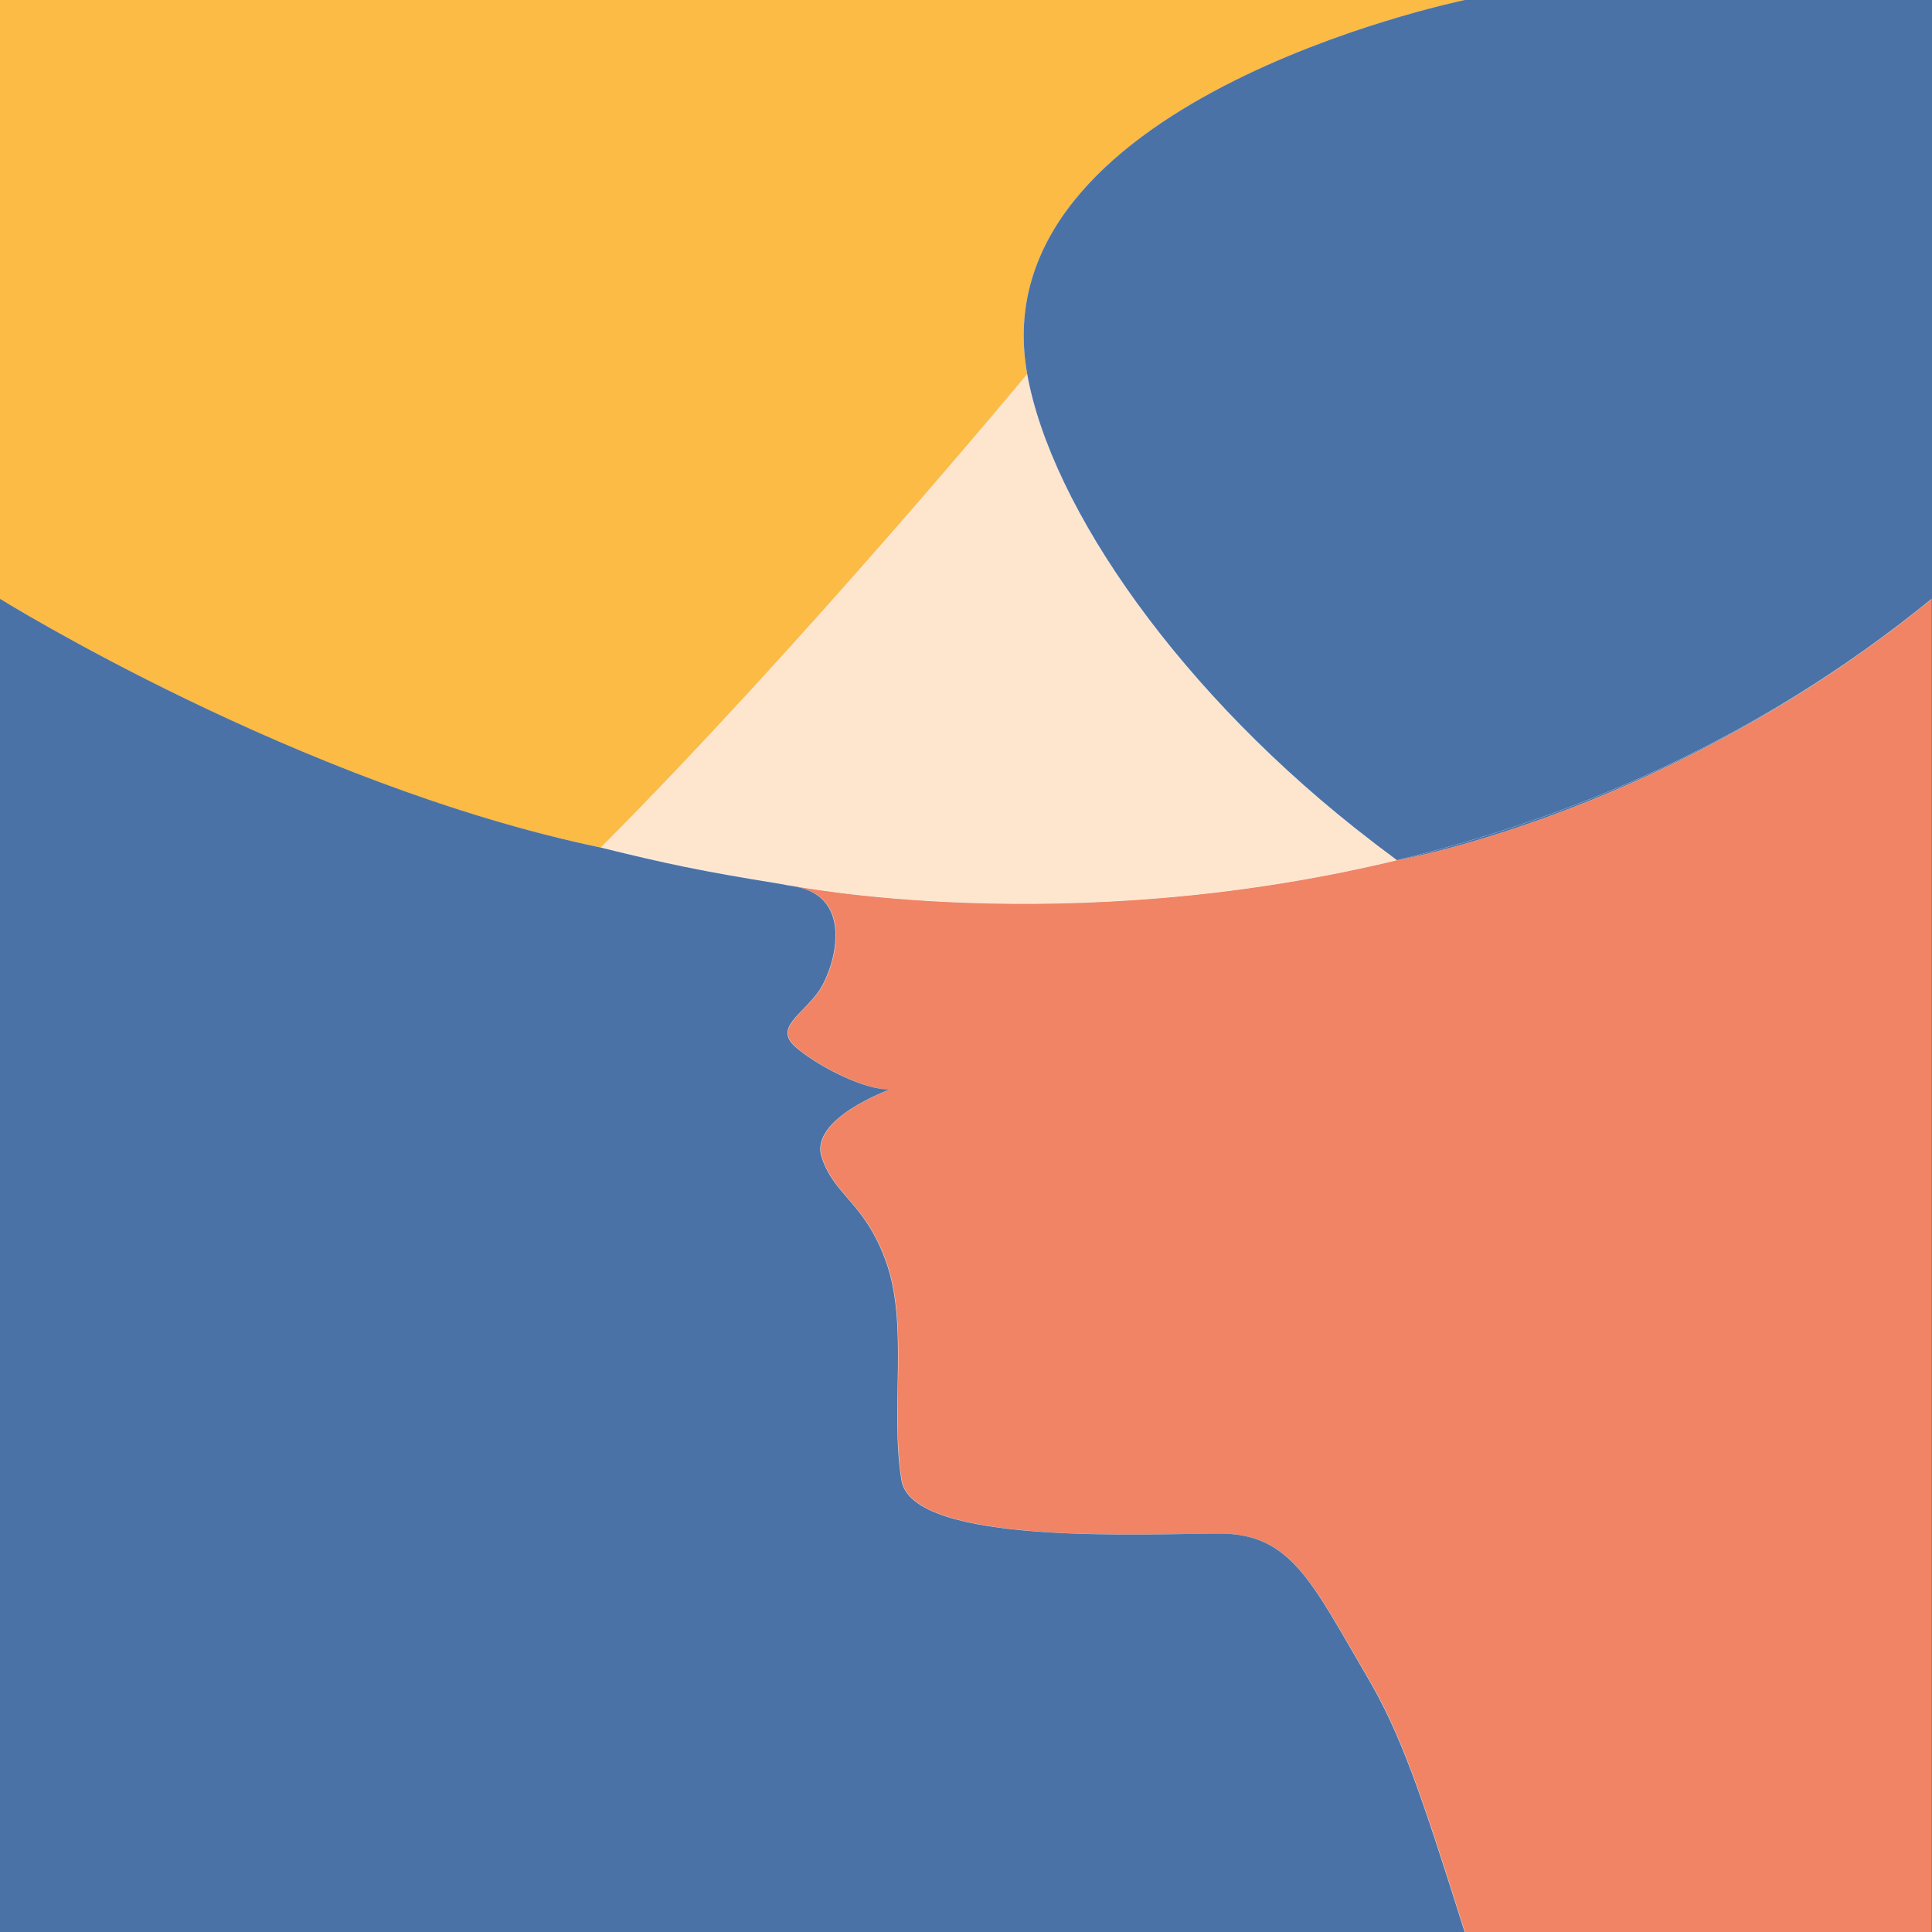
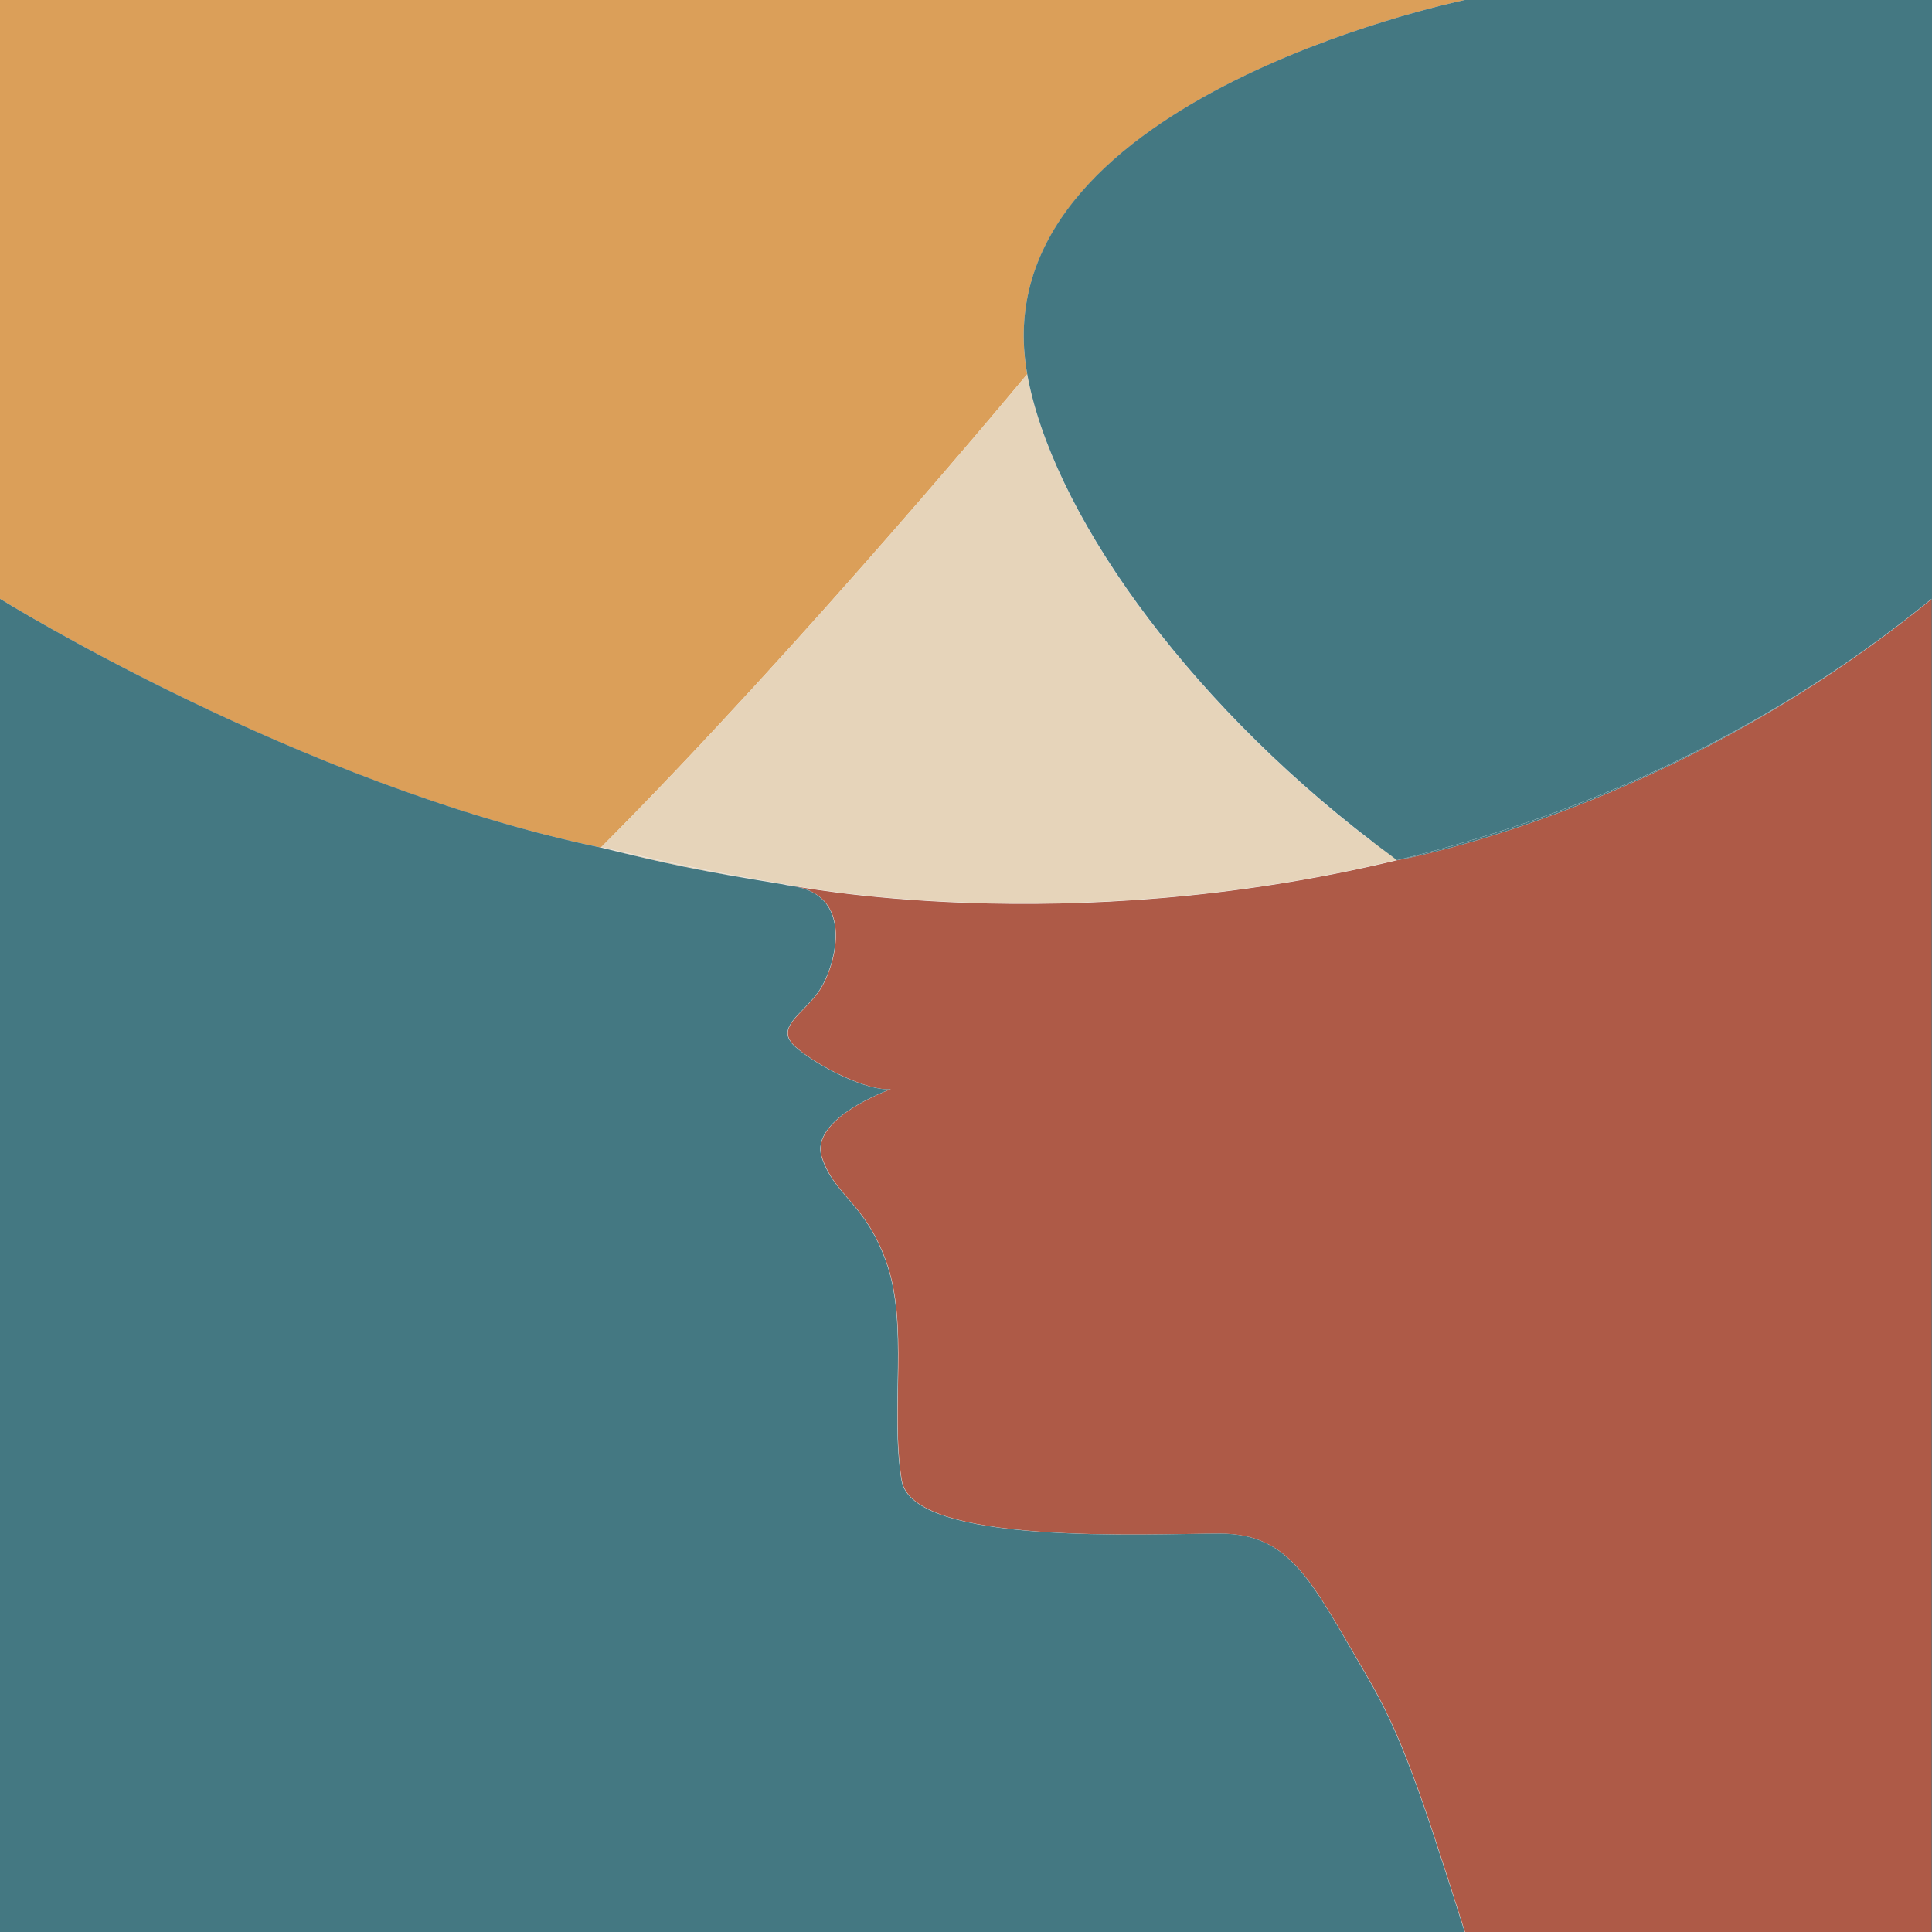
- <svg xmlns="http://www.w3.org/2000/svg" version="1.1" viewBox="0 0 566.9 566.9">
-   <defs>
-     <style>
-       .st0 {
-         fill: #4a72a6;
-       }
- 
-       .st1 {
-         fill: #fee5cd;
-       }
- 
-       .st2 {
-         fill: #fff;
-         stroke: #1d1d1b;
-         stroke-miterlimit: 10;
-         stroke-width: .2px;
-       }
- 
-       .st3 {
-         fill: #fbbb45;
-       }
- 
-       .st4 {
-         display: none;
-       }
- 
-       .st5 {
-         fill: #f08464;
-       }
-     </style>
-   </defs>
-   <g id="Calque_2">
-     <g>
-       <path class="st3" d="M429.9,0H0h429.8s0,0,0,0Z" />
-       <path class="st3" d="M176.4,248.6c59.3-59.5,125-138.8,125-138.8,0,0,0,0,0,0,0,0,0,0,0,0C287.2,30.1,426.7.7,429.8,0H0S0,175.7,0,175.7c0,0,87.6,54.6,176.3,73,0,0,0,0,0,0Z" />
-       <path class="st5" d="M410,252.4c-97.6,23.6-178.1,7.4-178.1,7.4-.9-.1-1.7-.3-2.6-.4,1.2.2,2.5.4,3.9.7,17.9,3,11.9,23.9,7.1,30.8-4.8,6.9-13.3,10.7-6.7,16.4s21,12.9,27.8,12.3c0,0-24,8.6-20.2,20,3.8,11.4,12.5,13.1,18.8,30.4,6.8,18.7,1.2,43.3,4.6,64.3,3.1,19.3,72.5,15.7,93.4,15.7s27,14.4,42.9,41.4c10.3,17.4,16,34.4,29,75.6h137V175.7c-76.7,62.9-156.9,76.7-156.9,76.7,0,0,0,0,0,0Z" />
-       <path class="st5" d="M176.3,248.6s0,0,0,0c0,0,0,0,0,0,0,0,0,0,0,0,0,0,0,0,0,0Z" />
-       <path class="st5" d="M176.4,248.6s0,0,0,0c0,0,0,0,0,0,0,0,0,0,0,0Z" />
-       <polygon class="st5" points="301.4 109.8 301.4 109.8 301.4 109.8 301.4 109.8" />
-       <path class="st1" d="M176.3,248.7c19,4.7,29.4,6.9,52.9,10.7-16.9-2.9-24.2-4.3-52.9-10.7,0,0,0,0,0,0Z" />
-       <path class="st1" d="M402.9,247.2c-56.4-43.1-94.5-98.1-101.5-137.4h0s-65.7,79.3-125,138.8c0,0,0,0,0,0,0,0,0,0,0,0,28.7,6.4,36,7.8,52.9,10.7.8.1,1.7.3,2.6.4,0,0,80.6,16.2,178.1-7.4-2.4-1.7-4.7-3.5-7-5.3Z" />
-       <rect class="st0" x="439.9" y="0" width="126.9" height="0" />
-       <path class="st0" d="M429.9,0s0,0,0,0h10.1s-10.1,0-10.1,0c0,0,0,0,0,0h0Z" />
-       <rect class="st0" x="439.9" y="0" width="126.9" height="0" />
-       <path class="st0" d="M410,252.4s80.2-13.9,156.9-76.7c-50.9,41.5-106.2,64.5-156.9,76.7,0,0,0,0,0,0Z" />
-       <rect class="st0" x="439.9" y="0" width="126.9" height="0" />
-       <polygon class="st0" points="439.9 0 429.9 0 429.9 0 439.9 0 439.9 0" />
-       <path class="st0" d="M566.8,0h0s-126.9,0-126.9,0h0s-10.1,0-10.1,0h0c-3.2.7-142.6,30.1-128.4,109.7,0,0,0,0,0,0,0,0,0,0,0,0,7,39.2,45.1,94.3,101.5,137.4,2.3,1.8,4.7,3.5,7,5.3,50.7-12.2,106-35.2,156.9-76.7v391.3h-137c-13-41.2-18.7-58.2-29-75.6-15.9-27.1-22-41.4-42.9-41.4s-90.3,3.7-93.4-15.7c-3.4-21,2.2-45.6-4.6-64.3-6.3-17.3-15-19-18.8-30.4-3.8-11.4,20.2-20,20.2-20-6.9.6-21.2-6.6-27.8-12.3s1.9-9.5,6.7-16.4c4.8-6.9,10.8-27.8-7.1-30.8-1.3-.2-2.6-.4-3.9-.7-23.6-3.8-33.9-6-52.9-10.7,0,0,0,0,0,0,0,0,0,0,0,0,0,0,0,0,0,0C87.6,230.2,0,175.7,0,175.7v391.3h566.9S566.9,0,566.9,0h0Z" />
-     </g>
+ <svg xmlns="http://www.w3.org/2000/svg" viewBox="0 0 566.9 566.9">
+   <g id="zone-1" data-color-id="YL003">
+     <path class="st3" d="M429.9,0H0h429.8s0,0,0,0Z" fill="#db9f59" />
+     <path class="st3" d="M176.4,248.6c59.3-59.5,125-138.8,125-138.8,0,0,0,0,0,0,0,0,0,0,0,0C287.2,30.1,426.7.7,429.8,0H0S0,175.7,0,175.7c0,0,87.6,54.6,176.3,73,0,0,0,0,0,0Z" fill="#db9f59" />
  </g>
-   <g id="Calque_1" class="st4">
-     <line class="st2" x1="-7.5" y1="175.7" x2="5.3" y2="175.7" />
-     <line class="st2" x1="429.9" y1="-9.2" x2="429.9" y2="12.2" />
-     <line class="st2" x1="429.9" y1="556.2" x2="429.9" y2="577.6" />
-     <path class="st2" d="M582.4,176.3" />
-     <path class="st2" d="M552.5,176.3" />
-     <line class="st2" x1="-7.5" y1="175.7" x2="5.3" y2="175.7" />
-     <line class="st2" x1="429.9" y1="-9.2" x2="429.9" y2="12.2" />
-     <line class="st2" x1="429.9" y1="556.2" x2="429.9" y2="577.6" />
-     <line class="st2" x1="552.5" y1="175.7" x2="582.4" y2="175.7" />
-     <line class="st2" x1="579.4" y1="175.7" x2="602.9" y2="175.7" />
-     <line class="st2" x1="1016.8" y1="-9.2" x2="1016.8" y2="12.2" />
-     <line class="st2" x1="1016.8" y1="556.2" x2="1016.8" y2="577.6" />
-     <line class="st2" x1="1139.4" y1="175.7" x2="1169.4" y2="175.7" />
-     <line class="st2" x1="-7.5" y1="762.6" x2="5.3" y2="762.6" />
-     <line class="st2" x1="429.9" y1="577.7" x2="429.9" y2="599.1" />
-     <line class="st2" x1="429.9" y1="1143.1" x2="429.9" y2="1164.5" />
-     <line class="st2" x1="552.5" y1="763.2" x2="582.4" y2="763.2" />
-     <line class="st2" x1="579.4" y1="763.2" x2="592.2" y2="763.2" />
-     <line class="st2" x1="1016.8" y1="577.7" x2="1016.8" y2="599.1" />
-     <line class="st2" x1="1016.8" y1="1143.1" x2="1016.8" y2="1164.5" />
-     <line class="st2" x1="1139.4" y1="763.2" x2="1169.4" y2="763.2" />
+   <g id="zone-2" data-color-id="OR011">
+     <path class="st5" d="M410,252.4c-97.6,23.6-178.1,7.4-178.1,7.4-.9-.1-1.7-.3-2.6-.4,1.2.2,2.5.4,3.9.7,17.9,3,11.9,23.9,7.1,30.8-4.8,6.9-13.3,10.7-6.7,16.4s21,12.9,27.8,12.3c0,0-24,8.6-20.2,20,3.8,11.4,12.5,13.1,18.8,30.4,6.8,18.7,1.2,43.3,4.6,64.3,3.1,19.3,72.5,15.7,93.4,15.7s27,14.4,42.9,41.4c10.3,17.4,16,34.4,29,75.6h137V175.7c-76.7,62.9-156.9,76.7-156.9,76.7,0,0,0,0,0,0Z" fill="#ae5a47" />
+     <path class="st5" d="M176.3,248.6s0,0,0,0c0,0,0,0,0,0,0,0,0,0,0,0,0,0,0,0,0,0Z" fill="#ae5a47" />
+     <path class="st5" d="M176.4,248.6s0,0,0,0c0,0,0,0,0,0,0,0,0,0,0,0Z" fill="#ae5a47" />
+     <polygon class="st5" points="301.4 109.8 301.4 109.8 301.4 109.8 301.4 109.8" fill="#ae5a47" />
+   </g>
+   <g id="zone-3" data-color-id="YL008">
+     <path class="st1" d="M176.3,248.7c19,4.7,29.4,6.9,52.9,10.7-16.9-2.9-24.2-4.3-52.9-10.7,0,0,0,0,0,0Z" fill="#e6d4ba" />
+     <path class="st1" d="M402.9,247.2c-56.4-43.1-94.5-98.1-101.5-137.4h0s-65.7,79.3-125,138.8c0,0,0,0,0,0,0,0,0,0,0,0,28.7,6.4,36,7.8,52.9,10.7.8.1,1.7.3,2.6.4,0,0,80.6,16.2,178.1-7.4-2.4-1.7-4.7-3.5-7-5.3Z" fill="#e6d4ba" />
+     <path class="st2" d="M582.4,176.3" fill="#e6d4ba" />
+     <path class="st2" d="M552.5,176.3" fill="#e6d4ba" />
+   </g>
+   <g id="zone-4" data-color-id="GN008">
+     <rect class="st0" x="439.9" y="0" width="126.9" height="0" fill="#447882" />
+     <path class="st0" d="M429.9,0s0,0,0,0h10.1s-10.1,0-10.1,0c0,0,0,0,0,0h0Z" fill="#447882" />
+     <rect class="st0" x="439.9" y="0" width="126.9" height="0" fill="#447882" />
+     <path class="st0" d="M410,252.4s80.2-13.9,156.9-76.7c-50.9,41.5-106.2,64.5-156.9,76.7,0,0,0,0,0,0Z" fill="#447882" />
+     <rect class="st0" x="439.9" y="0" width="126.9" height="0" fill="#447882" />
+     <polygon class="st0" points="439.9 0 429.9 0 429.9 0 439.9 0 439.9 0" fill="#447882" />
+     <path class="st0" d="M566.8,0h0s-126.9,0-126.9,0h0s-10.1,0-10.1,0h0c-3.2.7-142.6,30.1-128.4,109.7,0,0,0,0,0,0,0,0,0,0,0,0,7,39.2,45.1,94.3,101.5,137.4,2.3,1.8,4.7,3.5,7,5.3,50.7-12.2,106-35.2,156.9-76.7v391.3h-137c-13-41.2-18.7-58.2-29-75.6-15.9-27.1-22-41.4-42.9-41.4s-90.3,3.7-93.4-15.7c-3.4-21,2.2-45.6-4.6-64.3-6.3-17.3-15-19-18.8-30.4-3.8-11.4,20.2-20,20.2-20-6.9.6-21.2-6.6-27.8-12.3s1.9-9.5,6.7-16.4c4.8-6.9,10.8-27.8-7.1-30.8-1.3-.2-2.6-.4-3.9-.7-23.6-3.8-33.9-6-52.9-10.7,0,0,0,0,0,0,0,0,0,0,0,0,0,0,0,0,0,0C87.6,230.2,0,175.7,0,175.7v391.3h566.9S566.9,0,566.9,0h0Z" fill="#447882" />
  </g>
</svg>
